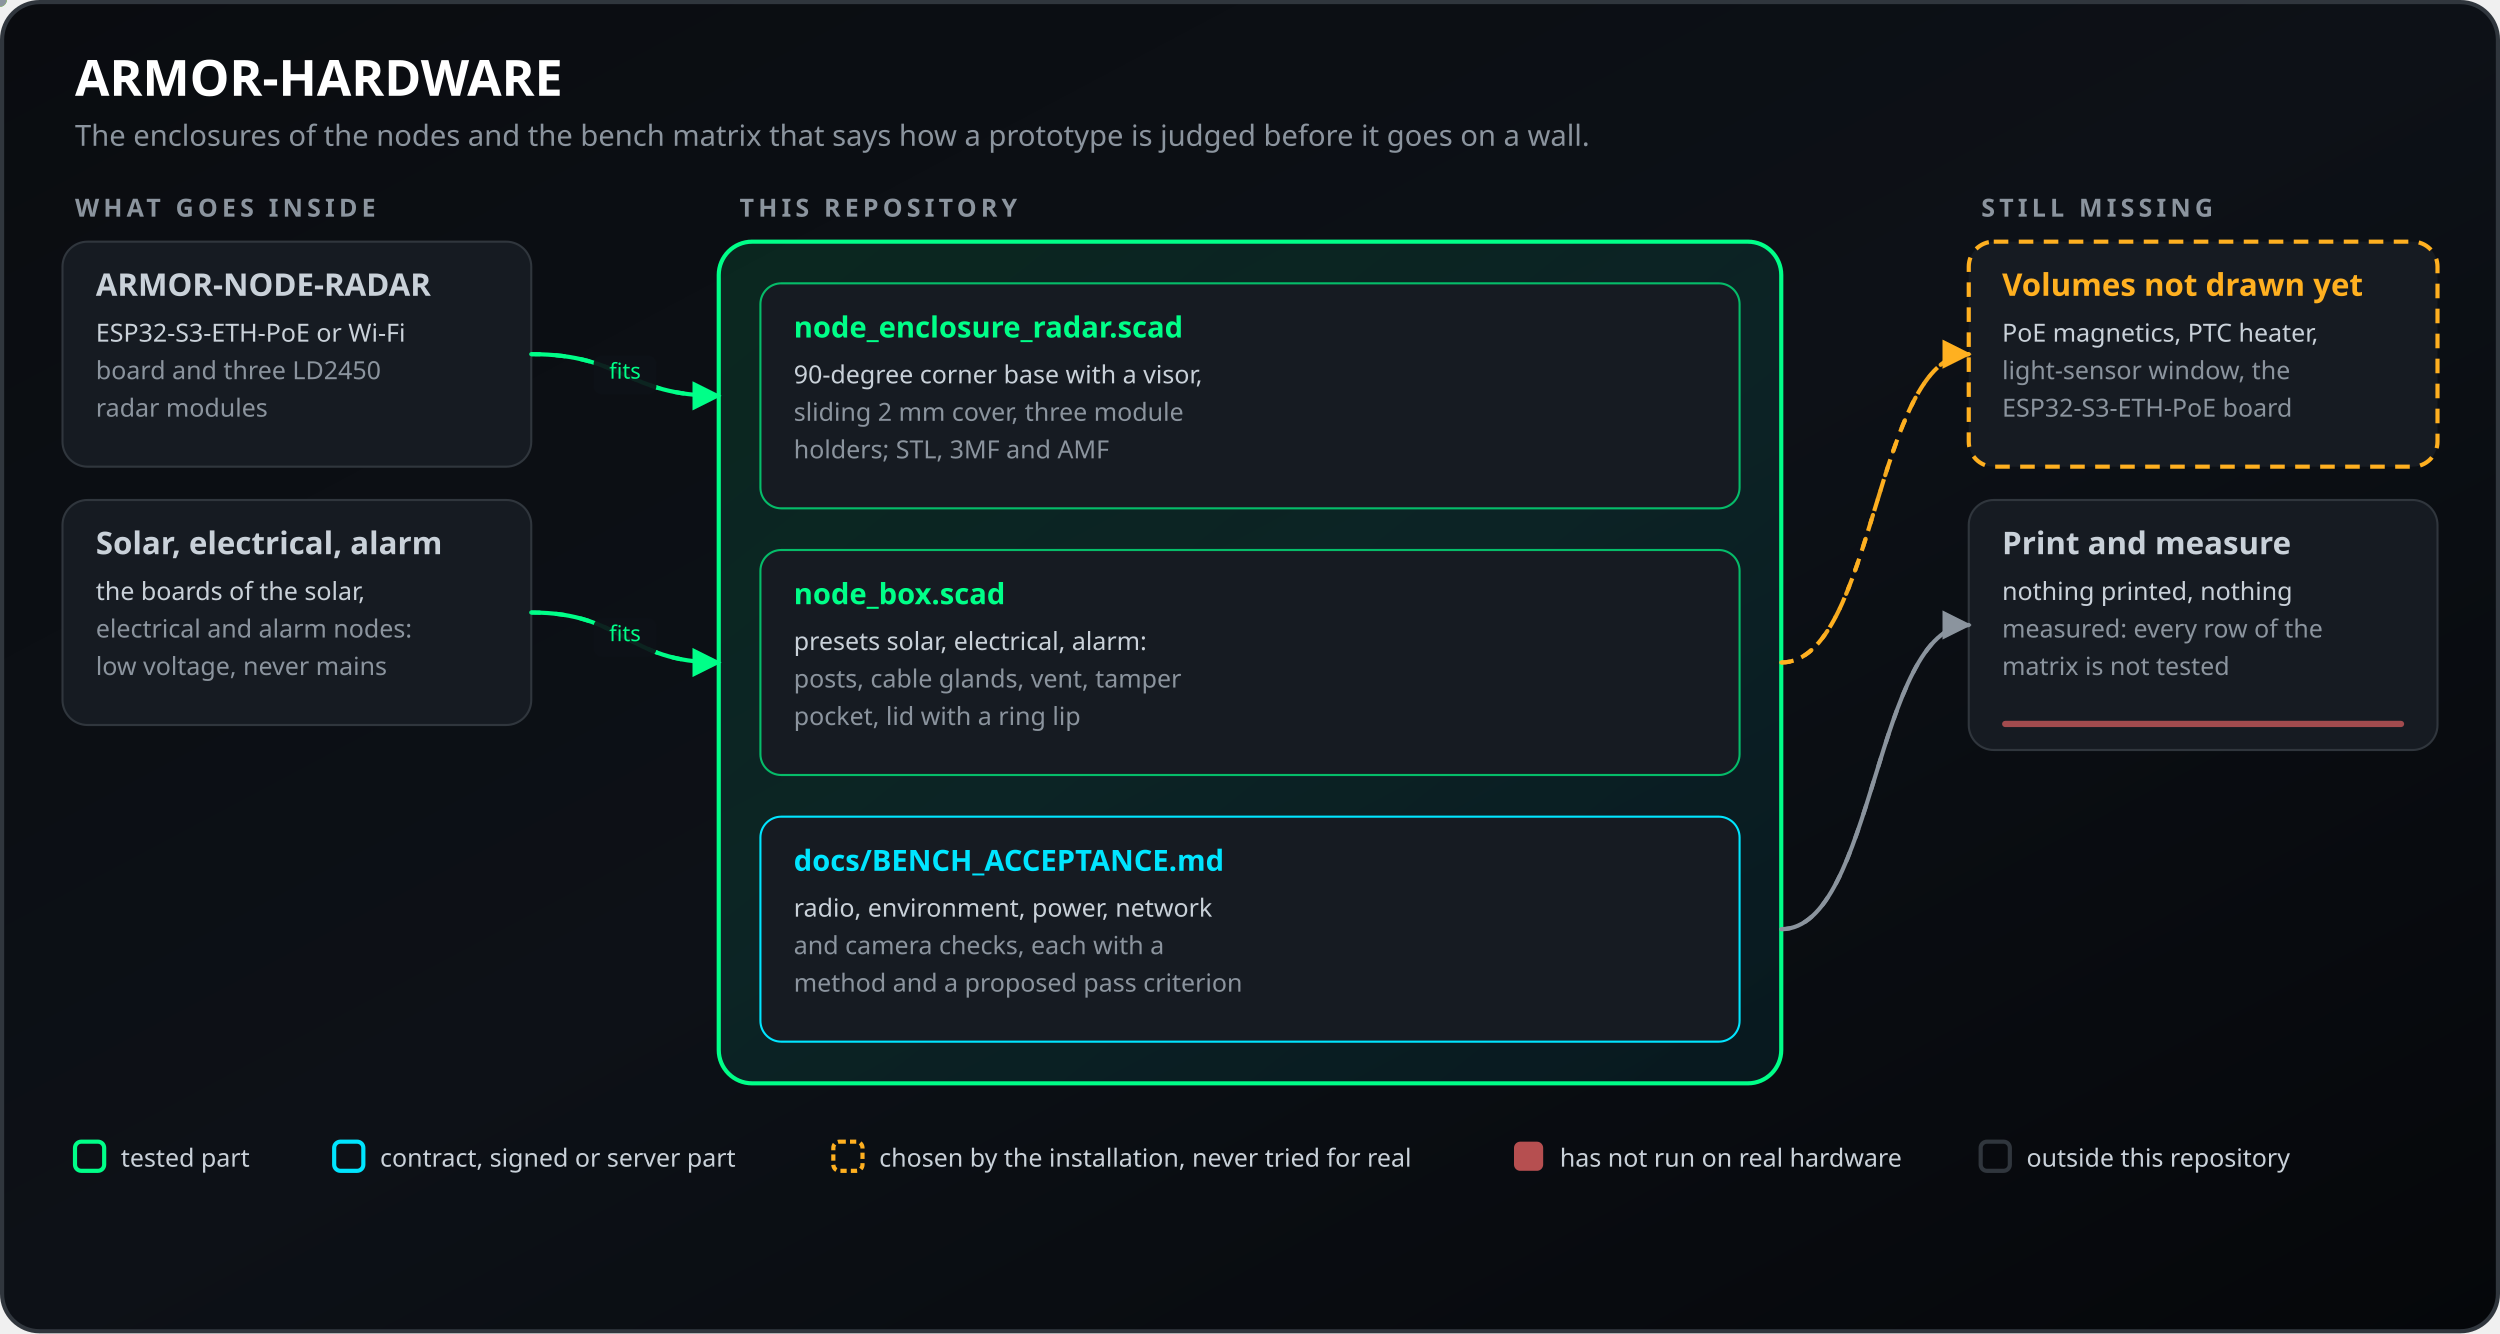
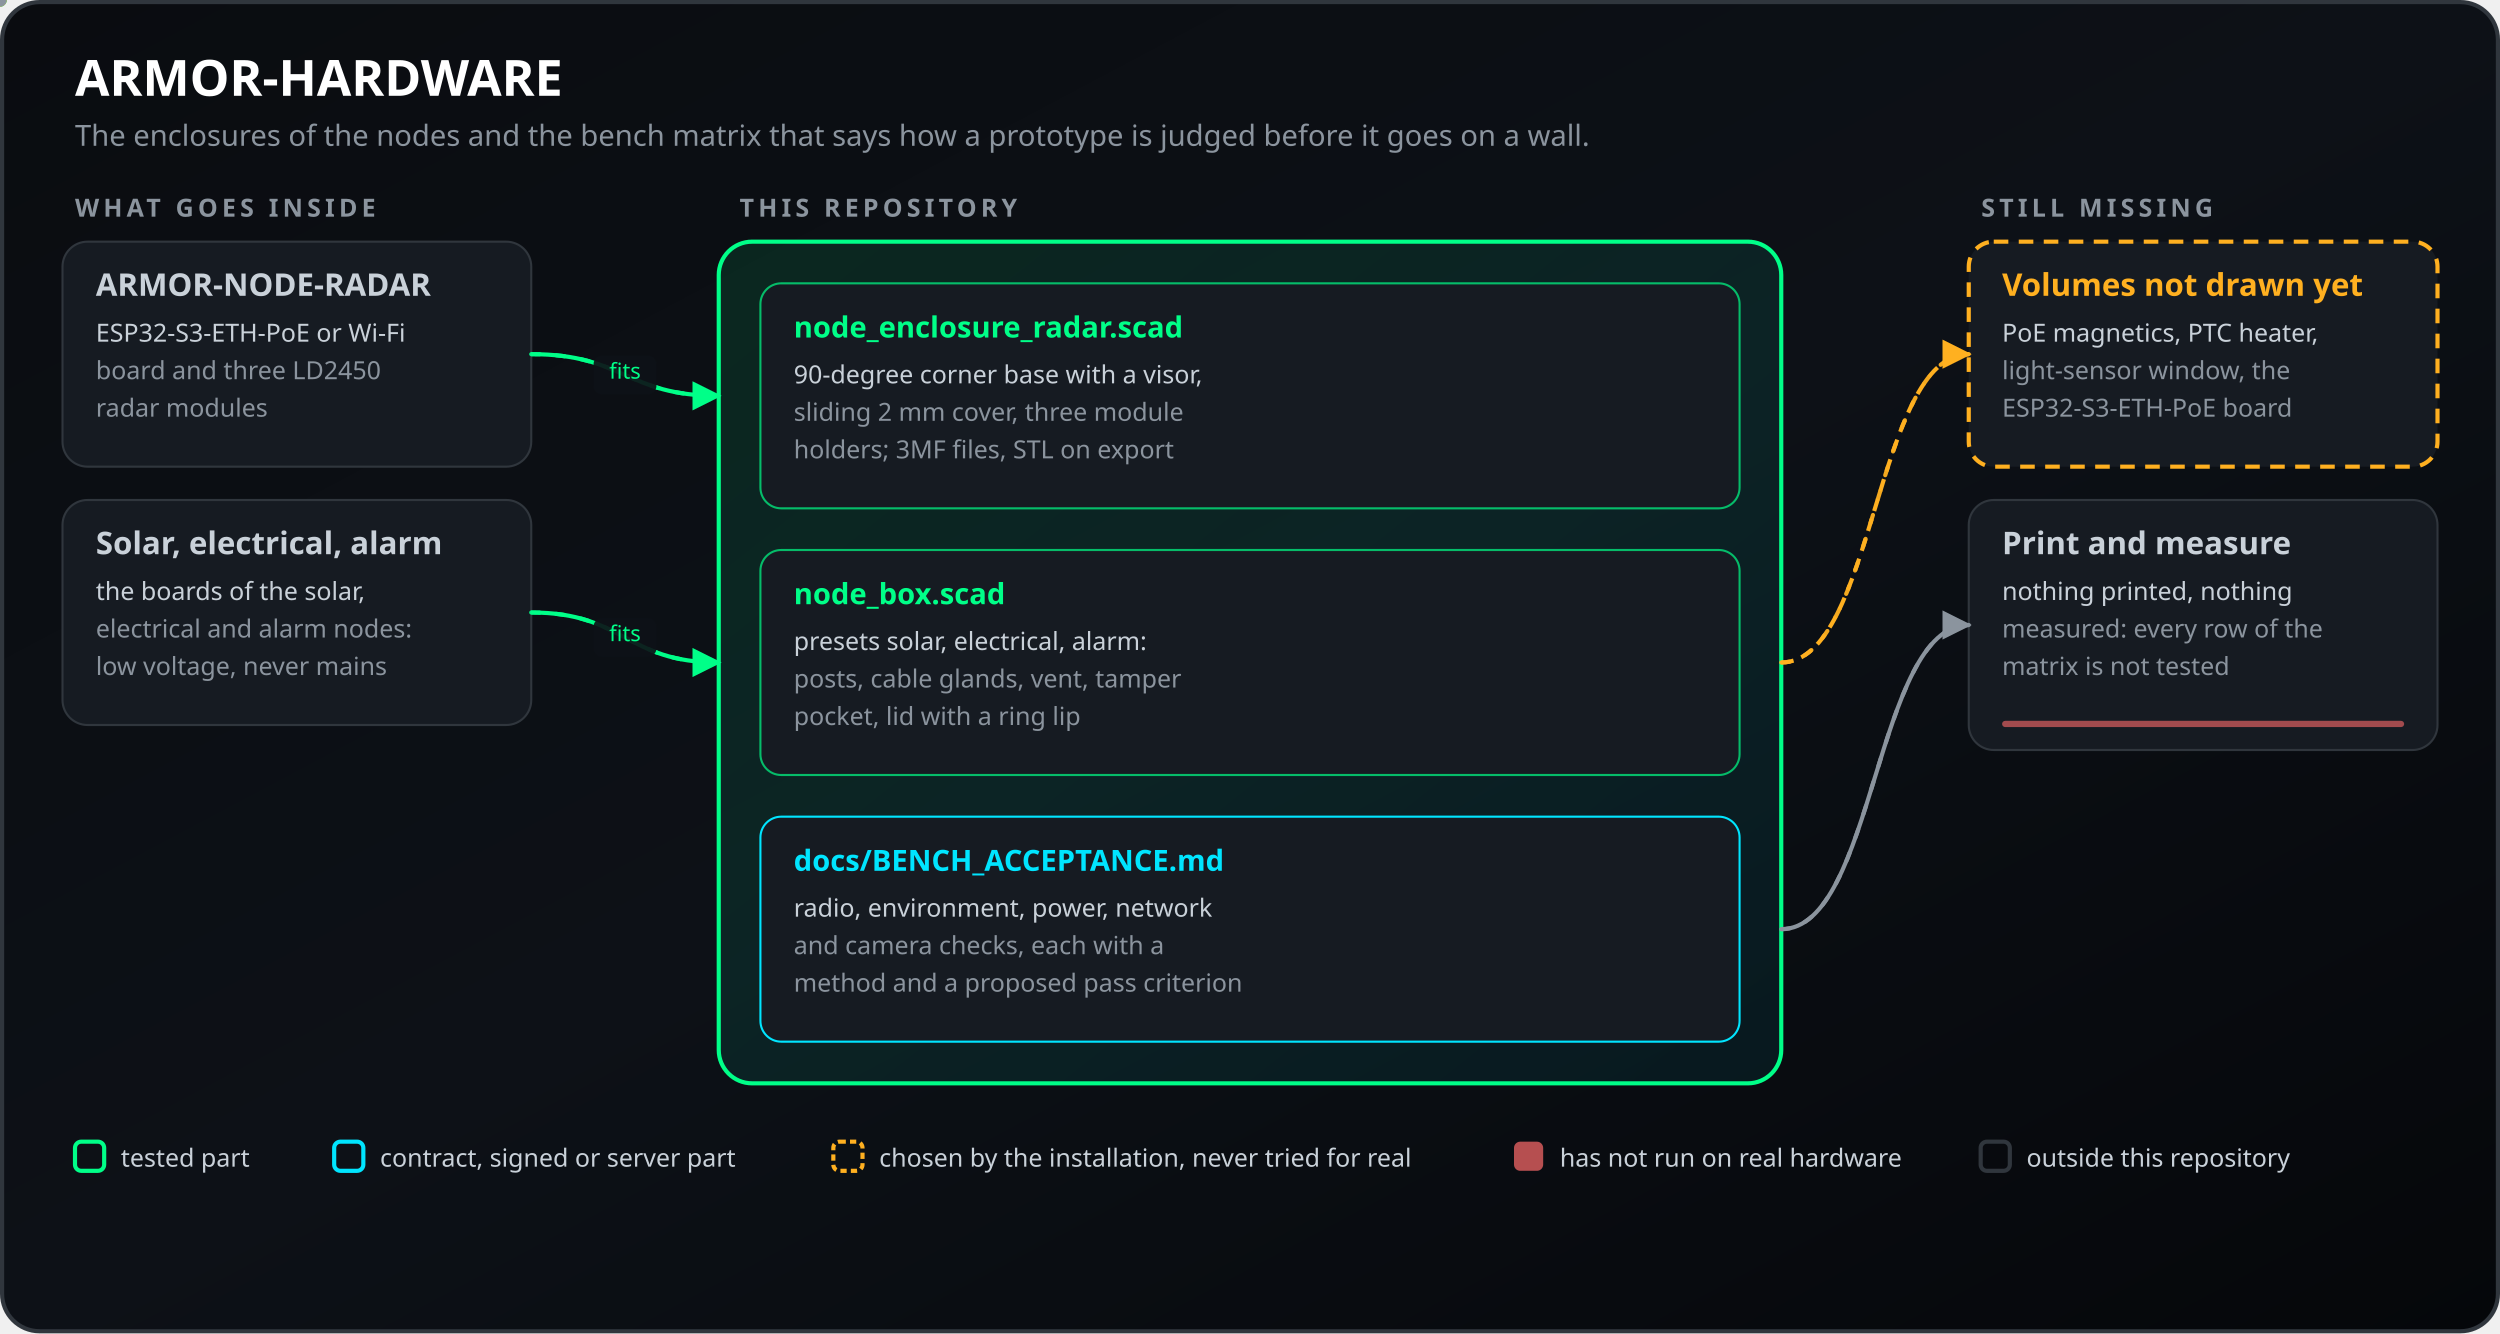
<svg xmlns="http://www.w3.org/2000/svg" viewBox="0 0 1200 640" width="1200" height="640" role="img" aria-labelledby="t d" font-family="'Segoe UI','Noto Sans','Noto Sans CJK SC','Microsoft YaHei','Yu Gothic','Helvetica Neue',Helvetica,Arial,sans-serif">
  <defs>
    <linearGradient id="bg" x1="0" y1="0" x2="1" y2="1">
      <stop offset="0" stop-color="#0A0C10" />
      <stop offset="0.5" stop-color="#0D1117" />
      <stop offset="1" stop-color="#05070A" />
    </linearGradient>
    <linearGradient id="card" x1="0" y1="0" x2="1" y2="1">
      <stop offset="0" stop-color="#121821" />
      <stop offset="1" stop-color="#0B0F15" />
    </linearGradient>
    <linearGradient id="line" x1="0" y1="0" x2="1" y2="0">
      <stop offset="0" stop-color="#00FF88" />
      <stop offset="1" stop-color="#00E5FF" />
    </linearGradient>
    <filter id="glow" x="-50%" y="-50%" width="200%" height="200%">
      <feGaussianBlur stdDeviation="3" result="b" />
      <feMerge>
        <feMergeNode in="b" />
        <feMergeNode in="SourceGraphic" />
      </feMerge>
    </filter>
    <linearGradient id="svc" x1="0" y1="0" x2="1" y2="1">
      <stop offset="0" stop-color="#00FF88" stop-opacity="0.10" />
      <stop offset="1" stop-color="#00E5FF" stop-opacity="0.06" />
    </linearGradient>
    <marker id="m00FF88" viewBox="0 0 10 10" refX="9" refY="5" markerWidth="7" markerHeight="7" orient="auto-start-reverse">
      <path d="M0 0L10 5L0 10z" fill="#00FF88" />
    </marker>
    <marker id="mC9D1D9" viewBox="0 0 10 10" refX="9" refY="5" markerWidth="7" markerHeight="7" orient="auto-start-reverse">
      <path d="M0 0L10 5L0 10z" fill="#C9D1D9" />
    </marker>
    <marker id="mFFB020" viewBox="0 0 10 10" refX="9" refY="5" markerWidth="7" markerHeight="7" orient="auto-start-reverse">
      <path d="M0 0L10 5L0 10z" fill="#FFB020" />
    </marker>
    <marker id="m30363D" viewBox="0 0 10 10" refX="9" refY="5" markerWidth="7" markerHeight="7" orient="auto-start-reverse">
      <path d="M0 0L10 5L0 10z" fill="#8B949E" />
    </marker>
  </defs>
  <rect x="1" y="1" width="1198" height="638" rx="18" fill="url(#bg)" stroke="#30363D" stroke-width="2" />
  <text x="36" y="46" font-family="'Segoe UI','Noto Sans','Noto Sans CJK SC','Microsoft YaHei','Yu Gothic','Helvetica Neue',Helvetica,Arial,sans-serif" font-size="24" font-weight="700" fill="#FFFFFF" text-anchor="start">ARMOR-HARDWARE</text>
  <text x="36" y="70" font-family="'Segoe UI','Noto Sans','Noto Sans CJK SC','Microsoft YaHei','Yu Gothic','Helvetica Neue',Helvetica,Arial,sans-serif" font-size="14" font-weight="400" fill="#8B949E" text-anchor="start">The enclosures of the nodes and the bench matrix that says how a prototype is judged before it goes on a wall.</text>
  <text x="36" y="104" font-family="'Segoe UI','Noto Sans','Noto Sans CJK SC','Microsoft YaHei','Yu Gothic','Helvetica Neue',Helvetica,Arial,sans-serif" font-size="12" font-weight="700" fill="#8B949E" text-anchor="start" letter-spacing="2">WHAT GOES INSIDE</text>
  <text x="355" y="104" font-family="'Segoe UI','Noto Sans','Noto Sans CJK SC','Microsoft YaHei','Yu Gothic','Helvetica Neue',Helvetica,Arial,sans-serif" font-size="12" font-weight="700" fill="#8B949E" text-anchor="start" letter-spacing="2">THIS REPOSITORY</text>
  <text x="951" y="104" font-family="'Segoe UI','Noto Sans','Noto Sans CJK SC','Microsoft YaHei','Yu Gothic','Helvetica Neue',Helvetica,Arial,sans-serif" font-size="12" font-weight="700" fill="#8B949E" text-anchor="start" letter-spacing="2">STILL MISSING</text>
  <rect x="345" y="116" width="510" height="404" rx="16" fill="url(#svc)" stroke="#00FF88" stroke-width="2">
    <animate attributeName="stroke-opacity" values="0.55;1;0.55" dur="4s" repeatCount="indefinite" />
  </rect>
  <rect x="30" y="116" width="225" height="108" rx="12" fill="#161B22" stroke="#30363D" stroke-width="1" />
  <text x="46" y="142" font-family="'Segoe UI','Noto Sans','Noto Sans CJK SC','Microsoft YaHei','Yu Gothic','Helvetica Neue',Helvetica,Arial,sans-serif" font-size="15" font-weight="700" fill="#C9D1D9" text-anchor="start">ARMOR-NODE-RADAR</text>
  <text x="46" y="164" font-family="'Segoe UI','Noto Sans','Noto Sans CJK SC','Microsoft YaHei','Yu Gothic','Helvetica Neue',Helvetica,Arial,sans-serif" font-size="12" font-weight="400" fill="#C9D1D9" text-anchor="start">ESP32-S3-ETH-PoE or Wi-Fi</text>
  <text x="46" y="182" font-family="'Segoe UI','Noto Sans','Noto Sans CJK SC','Microsoft YaHei','Yu Gothic','Helvetica Neue',Helvetica,Arial,sans-serif" font-size="12" font-weight="400" fill="#8B949E" text-anchor="start">board and three LD2450</text>
  <text x="46" y="200" font-family="'Segoe UI','Noto Sans','Noto Sans CJK SC','Microsoft YaHei','Yu Gothic','Helvetica Neue',Helvetica,Arial,sans-serif" font-size="12" font-weight="400" fill="#8B949E" text-anchor="start">radar modules</text>
  <rect x="30" y="240" width="225" height="108" rx="12" fill="#161B22" stroke="#30363D" stroke-width="1" />
  <text x="46" y="266" font-family="'Segoe UI','Noto Sans','Noto Sans CJK SC','Microsoft YaHei','Yu Gothic','Helvetica Neue',Helvetica,Arial,sans-serif" font-size="15" font-weight="700" fill="#C9D1D9" text-anchor="start">Solar, electrical, alarm</text>
  <text x="46" y="288" font-family="'Segoe UI','Noto Sans','Noto Sans CJK SC','Microsoft YaHei','Yu Gothic','Helvetica Neue',Helvetica,Arial,sans-serif" font-size="12" font-weight="400" fill="#C9D1D9" text-anchor="start">the boards of the solar,</text>
  <text x="46" y="306" font-family="'Segoe UI','Noto Sans','Noto Sans CJK SC','Microsoft YaHei','Yu Gothic','Helvetica Neue',Helvetica,Arial,sans-serif" font-size="12" font-weight="400" fill="#8B949E" text-anchor="start">electrical and alarm nodes:</text>
  <text x="46" y="324" font-family="'Segoe UI','Noto Sans','Noto Sans CJK SC','Microsoft YaHei','Yu Gothic','Helvetica Neue',Helvetica,Arial,sans-serif" font-size="12" font-weight="400" fill="#8B949E" text-anchor="start">low voltage, never mains</text>
  <rect x="365" y="136" width="470" height="108" rx="10" fill="#161B22" stroke="#00FF88" stroke-width="1" stroke-opacity="0.7">
    <animate attributeName="stroke-opacity" values="0.45;1;0.45;0.45" keyTimes="0;0.08;0.2;1" dur="6s" begin="0s" repeatCount="indefinite" />
    <animate attributeName="stroke-width" values="1;2.4;1;1" keyTimes="0;0.08;0.2;1" dur="6s" begin="0s" repeatCount="indefinite" />
  </rect>
  <text x="381" y="162" font-family="'Segoe UI','Noto Sans','Noto Sans CJK SC','Microsoft YaHei','Yu Gothic','Helvetica Neue',Helvetica,Arial,sans-serif" font-size="14" font-weight="700" fill="#00FF88" text-anchor="start">node_enclosure_radar.scad</text>
  <text x="381" y="184" font-family="'Segoe UI','Noto Sans','Noto Sans CJK SC','Microsoft YaHei','Yu Gothic','Helvetica Neue',Helvetica,Arial,sans-serif" font-size="12" font-weight="400" fill="#C9D1D9" text-anchor="start">90-degree corner base with a visor,</text>
  <text x="381" y="202" font-family="'Segoe UI','Noto Sans','Noto Sans CJK SC','Microsoft YaHei','Yu Gothic','Helvetica Neue',Helvetica,Arial,sans-serif" font-size="12" font-weight="400" fill="#8B949E" text-anchor="start">sliding 2 mm cover, three module</text>
-   <text x="381" y="220" font-family="'Segoe UI','Noto Sans','Noto Sans CJK SC','Microsoft YaHei','Yu Gothic','Helvetica Neue',Helvetica,Arial,sans-serif" font-size="12" font-weight="400" fill="#8B949E" text-anchor="start">holders; STL, 3MF and AMF</text>
+   <text x="381" y="220" font-family="'Segoe UI','Noto Sans','Noto Sans CJK SC','Microsoft YaHei','Yu Gothic','Helvetica Neue',Helvetica,Arial,sans-serif" font-size="12" font-weight="400" fill="#8B949E" text-anchor="start">holders; 3MF files, STL on export</text>
  <rect x="365" y="264" width="470" height="108" rx="10" fill="#161B22" stroke="#00FF88" stroke-width="1" stroke-opacity="0.7">
    <animate attributeName="stroke-opacity" values="0.45;1;0.45;0.45" keyTimes="0;0.08;0.2;1" dur="6s" begin="1s" repeatCount="indefinite" />
    <animate attributeName="stroke-width" values="1;2.4;1;1" keyTimes="0;0.08;0.2;1" dur="6s" begin="1s" repeatCount="indefinite" />
  </rect>
  <text x="381" y="290" font-family="'Segoe UI','Noto Sans','Noto Sans CJK SC','Microsoft YaHei','Yu Gothic','Helvetica Neue',Helvetica,Arial,sans-serif" font-size="14" font-weight="700" fill="#00FF88" text-anchor="start">node_box.scad</text>
  <text x="381" y="312" font-family="'Segoe UI','Noto Sans','Noto Sans CJK SC','Microsoft YaHei','Yu Gothic','Helvetica Neue',Helvetica,Arial,sans-serif" font-size="12" font-weight="400" fill="#C9D1D9" text-anchor="start">presets solar, electrical, alarm:</text>
  <text x="381" y="330" font-family="'Segoe UI','Noto Sans','Noto Sans CJK SC','Microsoft YaHei','Yu Gothic','Helvetica Neue',Helvetica,Arial,sans-serif" font-size="12" font-weight="400" fill="#8B949E" text-anchor="start">posts, cable glands, vent, tamper</text>
  <text x="381" y="348" font-family="'Segoe UI','Noto Sans','Noto Sans CJK SC','Microsoft YaHei','Yu Gothic','Helvetica Neue',Helvetica,Arial,sans-serif" font-size="12" font-weight="400" fill="#8B949E" text-anchor="start">pocket, lid with a ring lip</text>
  <rect x="365" y="392" width="470" height="108" rx="10" fill="#161B22" stroke="#00E5FF" stroke-width="1">
    <animate attributeName="stroke-opacity" values="0.45;1;0.45;0.45" keyTimes="0;0.08;0.2;1" dur="6s" begin="2s" repeatCount="indefinite" />
    <animate attributeName="stroke-width" values="1;2.4;1;1" keyTimes="0;0.08;0.2;1" dur="6s" begin="2s" repeatCount="indefinite" />
  </rect>
  <text x="381" y="418" font-family="'Segoe UI','Noto Sans','Noto Sans CJK SC','Microsoft YaHei','Yu Gothic','Helvetica Neue',Helvetica,Arial,sans-serif" font-size="14" font-weight="700" fill="#00E5FF" text-anchor="start">docs/BENCH_ACCEPTANCE.md</text>
  <text x="381" y="440" font-family="'Segoe UI','Noto Sans','Noto Sans CJK SC','Microsoft YaHei','Yu Gothic','Helvetica Neue',Helvetica,Arial,sans-serif" font-size="12" font-weight="400" fill="#C9D1D9" text-anchor="start">radio, environment, power, network</text>
  <text x="381" y="458" font-family="'Segoe UI','Noto Sans','Noto Sans CJK SC','Microsoft YaHei','Yu Gothic','Helvetica Neue',Helvetica,Arial,sans-serif" font-size="12" font-weight="400" fill="#8B949E" text-anchor="start">and camera checks, each with a</text>
  <text x="381" y="476" font-family="'Segoe UI','Noto Sans','Noto Sans CJK SC','Microsoft YaHei','Yu Gothic','Helvetica Neue',Helvetica,Arial,sans-serif" font-size="12" font-weight="400" fill="#8B949E" text-anchor="start">method and a proposed pass criterion</text>
  <rect x="945" y="116" width="225" height="108" rx="12" fill="#161B22" stroke="#FFB020" stroke-width="2" stroke-dasharray="7 5">
    <animate attributeName="stroke-dashoffset" from="0" to="-24" dur="3s" repeatCount="indefinite" />
  </rect>
  <text x="961" y="142" font-family="'Segoe UI','Noto Sans','Noto Sans CJK SC','Microsoft YaHei','Yu Gothic','Helvetica Neue',Helvetica,Arial,sans-serif" font-size="15" font-weight="700" fill="#FFB020" text-anchor="start">Volumes not drawn yet</text>
  <text x="961" y="164" font-family="'Segoe UI','Noto Sans','Noto Sans CJK SC','Microsoft YaHei','Yu Gothic','Helvetica Neue',Helvetica,Arial,sans-serif" font-size="12" font-weight="400" fill="#C9D1D9" text-anchor="start">PoE magnetics, PTC heater,</text>
  <text x="961" y="182" font-family="'Segoe UI','Noto Sans','Noto Sans CJK SC','Microsoft YaHei','Yu Gothic','Helvetica Neue',Helvetica,Arial,sans-serif" font-size="12" font-weight="400" fill="#8B949E" text-anchor="start">light-sensor window, the</text>
  <text x="961" y="200" font-family="'Segoe UI','Noto Sans','Noto Sans CJK SC','Microsoft YaHei','Yu Gothic','Helvetica Neue',Helvetica,Arial,sans-serif" font-size="12" font-weight="400" fill="#8B949E" text-anchor="start">ESP32-S3-ETH-PoE board</text>
  <rect x="945" y="240" width="225" height="120" rx="12" fill="#161B22" stroke="#30363D" stroke-width="1" />
  <text x="961" y="266" font-family="'Segoe UI','Noto Sans','Noto Sans CJK SC','Microsoft YaHei','Yu Gothic','Helvetica Neue',Helvetica,Arial,sans-serif" font-size="15" font-weight="700" fill="#C9D1D9" text-anchor="start">Print and measure</text>
  <text x="961" y="288" font-family="'Segoe UI','Noto Sans','Noto Sans CJK SC','Microsoft YaHei','Yu Gothic','Helvetica Neue',Helvetica,Arial,sans-serif" font-size="12" font-weight="400" fill="#C9D1D9" text-anchor="start">nothing printed, nothing</text>
  <text x="961" y="306" font-family="'Segoe UI','Noto Sans','Noto Sans CJK SC','Microsoft YaHei','Yu Gothic','Helvetica Neue',Helvetica,Arial,sans-serif" font-size="12" font-weight="400" fill="#8B949E" text-anchor="start">measured: every row of the</text>
  <text x="961" y="324" font-family="'Segoe UI','Noto Sans','Noto Sans CJK SC','Microsoft YaHei','Yu Gothic','Helvetica Neue',Helvetica,Arial,sans-serif" font-size="12" font-weight="400" fill="#8B949E" text-anchor="start">matrix is not tested</text>
  <rect x="961" y="346" width="193" height="3" rx="1.5" fill="#FF6B6B" opacity="0.6">
    <animate attributeName="opacity" values="0.25;0.85;0.25" dur="2.8s" repeatCount="indefinite" />
  </rect>
  <path id="p0" d="M255 170 C300 170 300 190 345 190" stroke="#00FF88" stroke-width="2" fill="none" marker-end="url(#m00FF88)" />
  <path d="M255 170 C300 170 300 190 345 190" stroke="#00FF88" stroke-width="2" fill="none" stroke-linecap="round" stroke-dasharray="4 8" opacity="0.95">
    <animate attributeName="stroke-dashoffset" from="0" to="-24" dur="1.2s" repeatCount="indefinite" />
  </path>
  <circle r="3.2" fill="#00FF88">
    <animateMotion dur="1.8s" begin="0.00s" repeatCount="indefinite">
      <mpath href="#p0" />
    </animateMotion>
    <animate attributeName="opacity" values="0;1;1;0" keyTimes="0;0.15;0.85;1" dur="1.8s" begin="0.00s" repeatCount="indefinite" />
  </circle>
  <path id="p1" d="M255 294 C300 294 300 318 345 318" stroke="#00FF88" stroke-width="2" fill="none" marker-end="url(#m00FF88)" />
  <path d="M255 294 C300 294 300 318 345 318" stroke="#00FF88" stroke-width="2" fill="none" stroke-linecap="round" stroke-dasharray="4 8" opacity="0.95">
    <animate attributeName="stroke-dashoffset" from="0" to="-24" dur="1.2s" repeatCount="indefinite" />
  </path>
  <circle r="3.2" fill="#00FF88">
    <animateMotion dur="1.8s" begin="0.35s" repeatCount="indefinite">
      <mpath href="#p1" />
    </animateMotion>
    <animate attributeName="opacity" values="0;1;1;0" keyTimes="0;0.15;0.85;1" dur="1.8s" begin="0.35s" repeatCount="indefinite" />
  </circle>
  <path id="p2" d="M855 318 C900 318 900 170 945 170" stroke="#FFB020" stroke-width="2" fill="none" stroke-dasharray="6 4" marker-end="url(#mFFB020)" />
  <path d="M855 318 C900 318 900 170 945 170" stroke="#FFB020" stroke-width="2" fill="none" stroke-linecap="round" stroke-dasharray="4 8" opacity="0.95">
    <animate attributeName="stroke-dashoffset" from="0" to="-24" dur="1.2s" repeatCount="indefinite" />
  </path>
  <circle r="3.2" fill="#FFB020">
    <animateMotion dur="1.8s" begin="0.70s" repeatCount="indefinite">
      <mpath href="#p2" />
    </animateMotion>
    <animate attributeName="opacity" values="0;1;1;0" keyTimes="0;0.15;0.85;1" dur="1.8s" begin="0.70s" repeatCount="indefinite" />
  </circle>
  <path id="p3" d="M855 446 C900 446 900 300 945 300" stroke="#8B949E" stroke-width="2" fill="none" marker-end="url(#m30363D)" />
  <path d="M855 446 C900 446 900 300 945 300" stroke="#8B949E" stroke-width="2" fill="none" stroke-linecap="round" stroke-dasharray="4 8" opacity="0.95">
    <animate attributeName="stroke-dashoffset" from="0" to="-24" dur="1.2s" repeatCount="indefinite" />
  </path>
  <circle r="3.2" fill="#8B949E">
    <animateMotion dur="1.8s" begin="1.05s" repeatCount="indefinite">
      <mpath href="#p3" />
    </animateMotion>
    <animate attributeName="opacity" values="0;1;1;0" keyTimes="0;0.15;0.85;1" dur="1.8s" begin="1.05s" repeatCount="indefinite" />
  </circle>
  <rect x="284.92" y="170.75" width="30.16" height="18.5" rx="4" fill="#0D1117" opacity="0.92" />
  <text x="300" y="181.75" font-family="'Segoe UI','Noto Sans','Noto Sans CJK SC','Microsoft YaHei','Yu Gothic','Helvetica Neue',Helvetica,Arial,sans-serif" font-size="10.5" font-weight="400" fill="#00FF88" text-anchor="middle">fits</text>
  <rect x="284.92" y="296.75" width="30.16" height="18.5" rx="4" fill="#0D1117" opacity="0.92" />
  <text x="300" y="307.75" font-family="'Segoe UI','Noto Sans','Noto Sans CJK SC','Microsoft YaHei','Yu Gothic','Helvetica Neue',Helvetica,Arial,sans-serif" font-size="10.5" font-weight="400" fill="#00FF88" text-anchor="middle">fits</text>
  <rect x="36" y="548" width="14" height="14" rx="3" fill="none" stroke="#00FF88" stroke-width="2" />
  <text x="58" y="560" font-family="'Segoe UI','Noto Sans','Noto Sans CJK SC','Microsoft YaHei','Yu Gothic','Helvetica Neue',Helvetica,Arial,sans-serif" font-size="12" font-weight="400" fill="#C9D1D9" text-anchor="start">tested part</text>
  <rect x="160.4" y="548" width="14" height="14" rx="3" fill="none" stroke="#00E5FF" stroke-width="2" />
  <text x="182.4" y="560" font-family="'Segoe UI','Noto Sans','Noto Sans CJK SC','Microsoft YaHei','Yu Gothic','Helvetica Neue',Helvetica,Arial,sans-serif" font-size="12" font-weight="400" fill="#C9D1D9" text-anchor="start">contract, signed or server part</text>
-   <rect x="400" y="548" width="14" height="14" rx="3" fill="none" stroke="#FFB020" stroke-width="2" stroke-dasharray="3 2" />
+   <rect x="400.0" y="548" width="14" height="14" rx="3" fill="none" stroke="#FFB020" stroke-width="2" stroke-dasharray="3 2" />
  <text x="422" y="560" font-family="'Segoe UI','Noto Sans','Noto Sans CJK SC','Microsoft YaHei','Yu Gothic','Helvetica Neue',Helvetica,Arial,sans-serif" font-size="12" font-weight="400" fill="#C9D1D9" text-anchor="start">chosen by the installation, never tried for real</text>
  <rect x="726.72" y="548" width="14" height="14" rx="3" fill="#FF6B6B" opacity="0.7" />
  <text x="748.72" y="560" font-family="'Segoe UI','Noto Sans','Noto Sans CJK SC','Microsoft YaHei','Yu Gothic','Helvetica Neue',Helvetica,Arial,sans-serif" font-size="12" font-weight="400" fill="#C9D1D9" text-anchor="start">has not run on real hardware</text>
  <rect x="950.72" y="548" width="14" height="14" rx="3" fill="none" stroke="#30363D" stroke-width="2" />
  <text x="972.72" y="560" font-family="'Segoe UI','Noto Sans','Noto Sans CJK SC','Microsoft YaHei','Yu Gothic','Helvetica Neue',Helvetica,Arial,sans-serif" font-size="12" font-weight="400" fill="#C9D1D9" text-anchor="start">outside this repository</text>
</svg>
